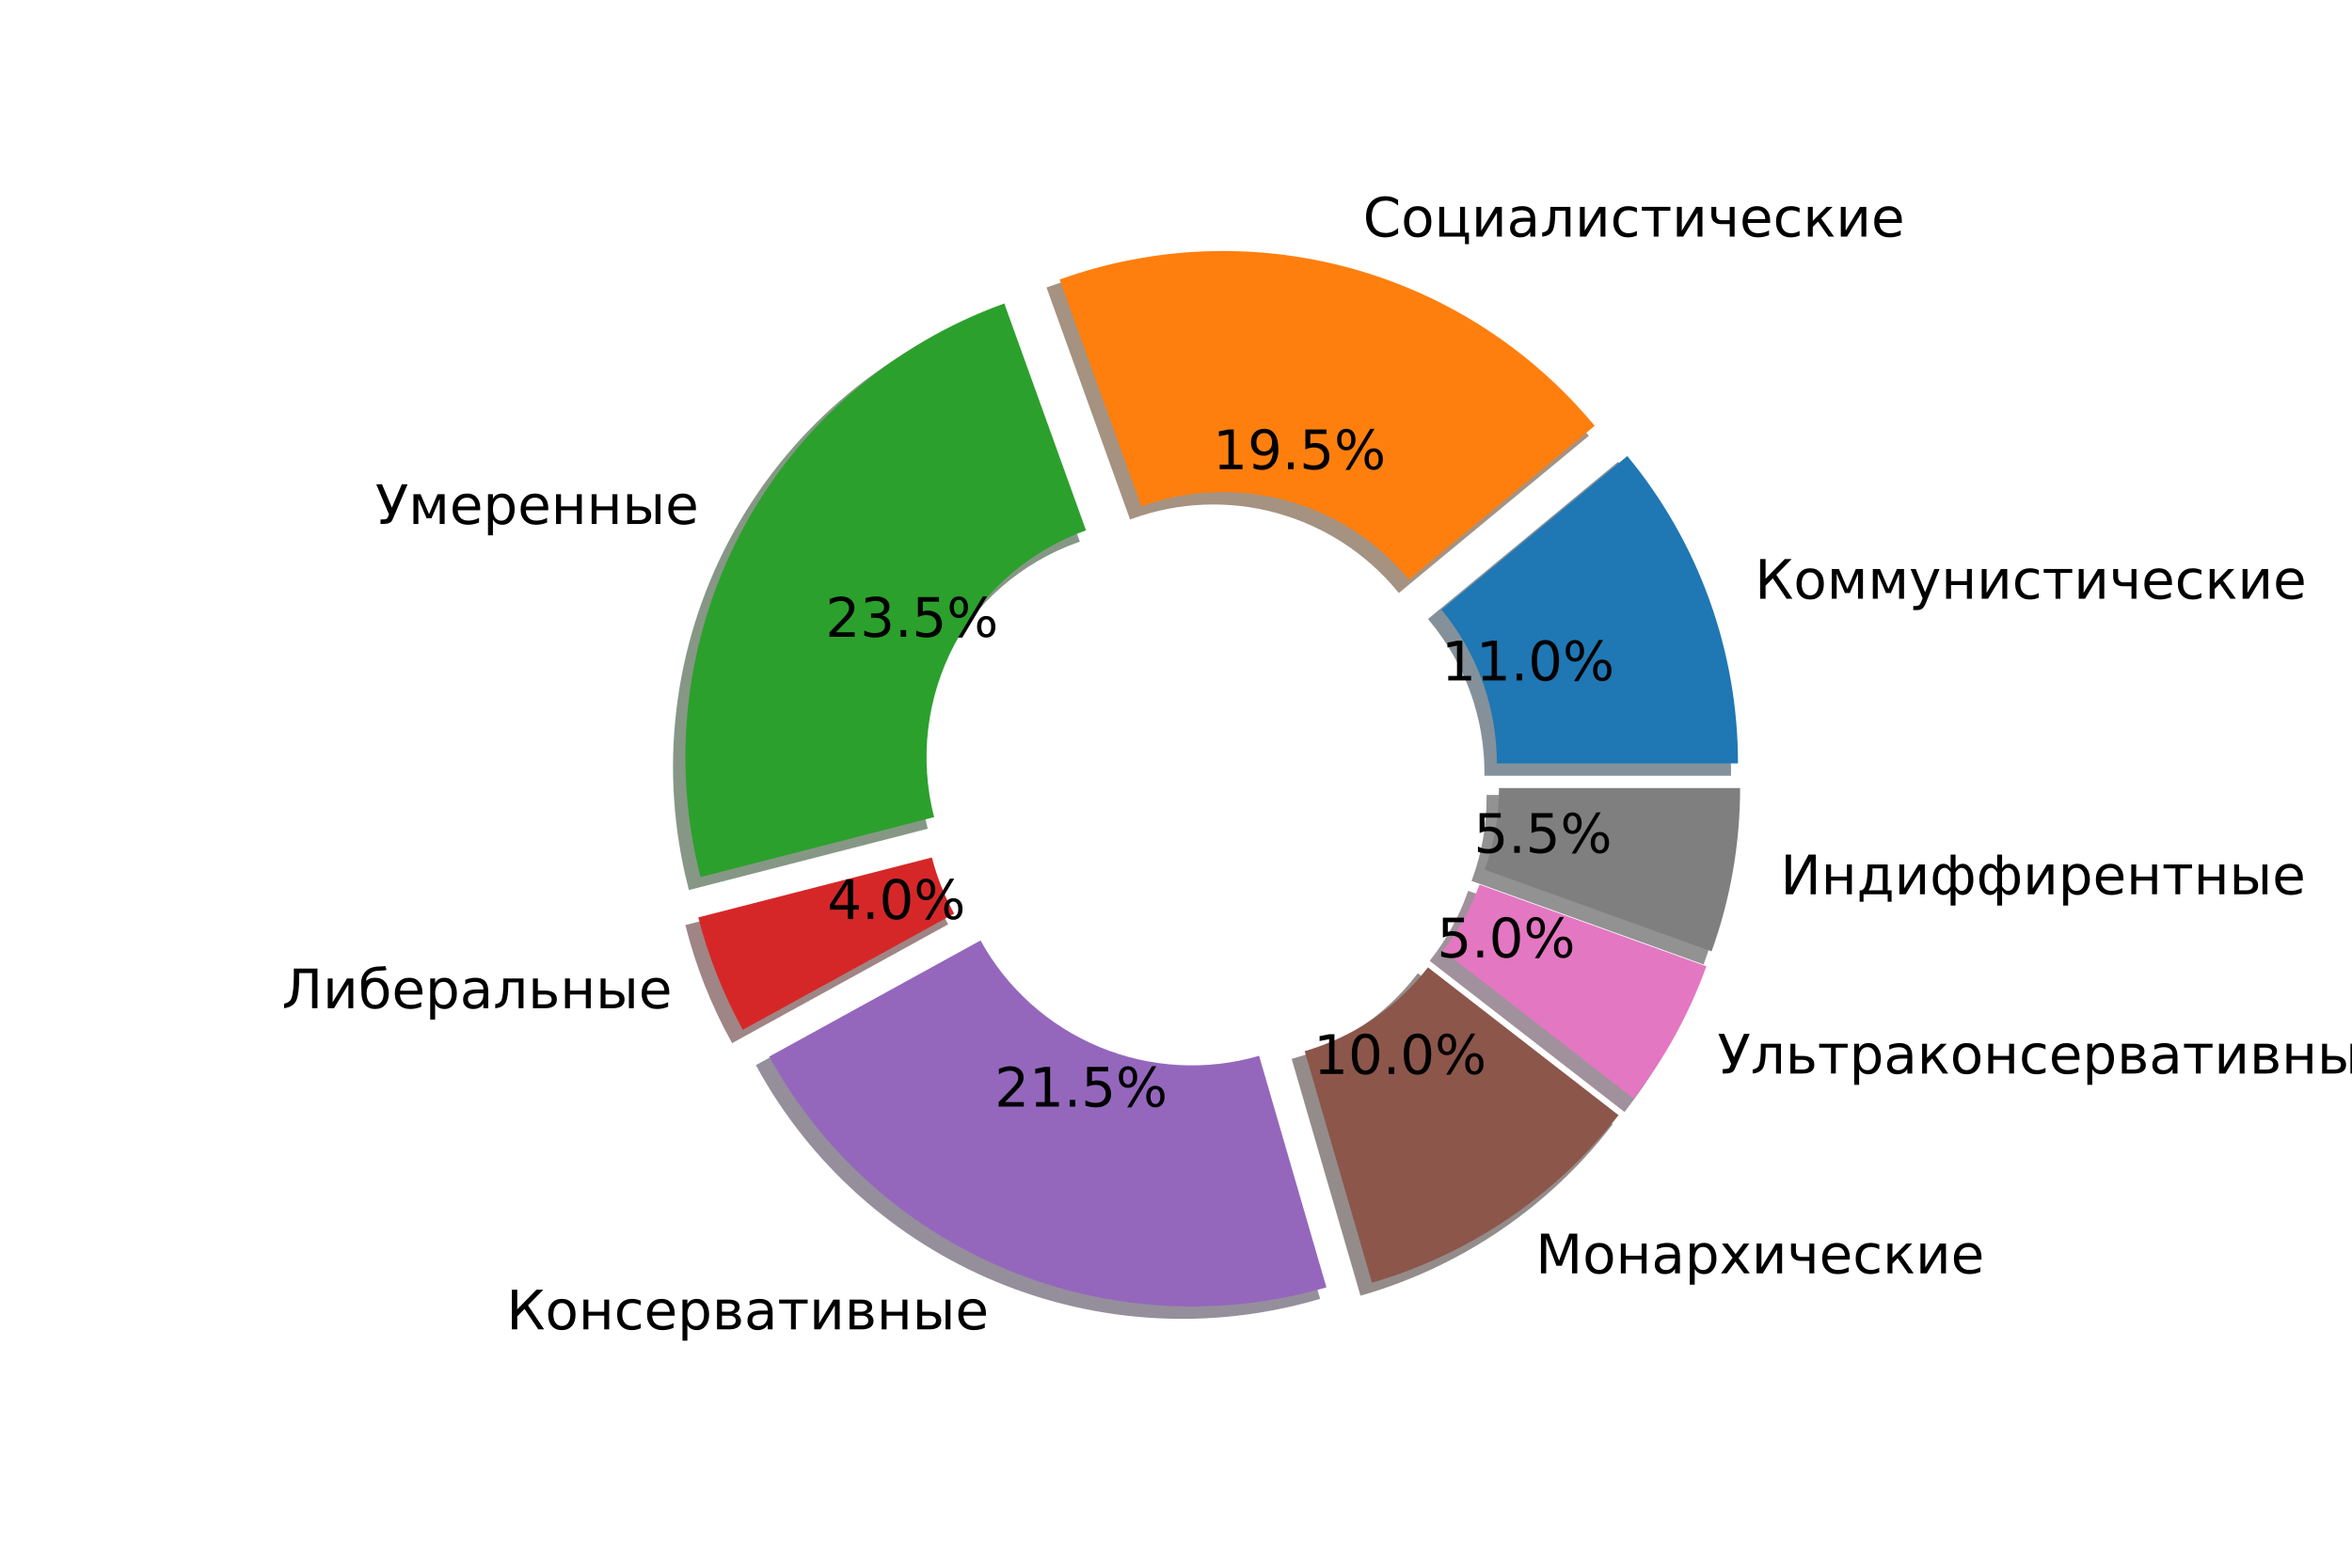
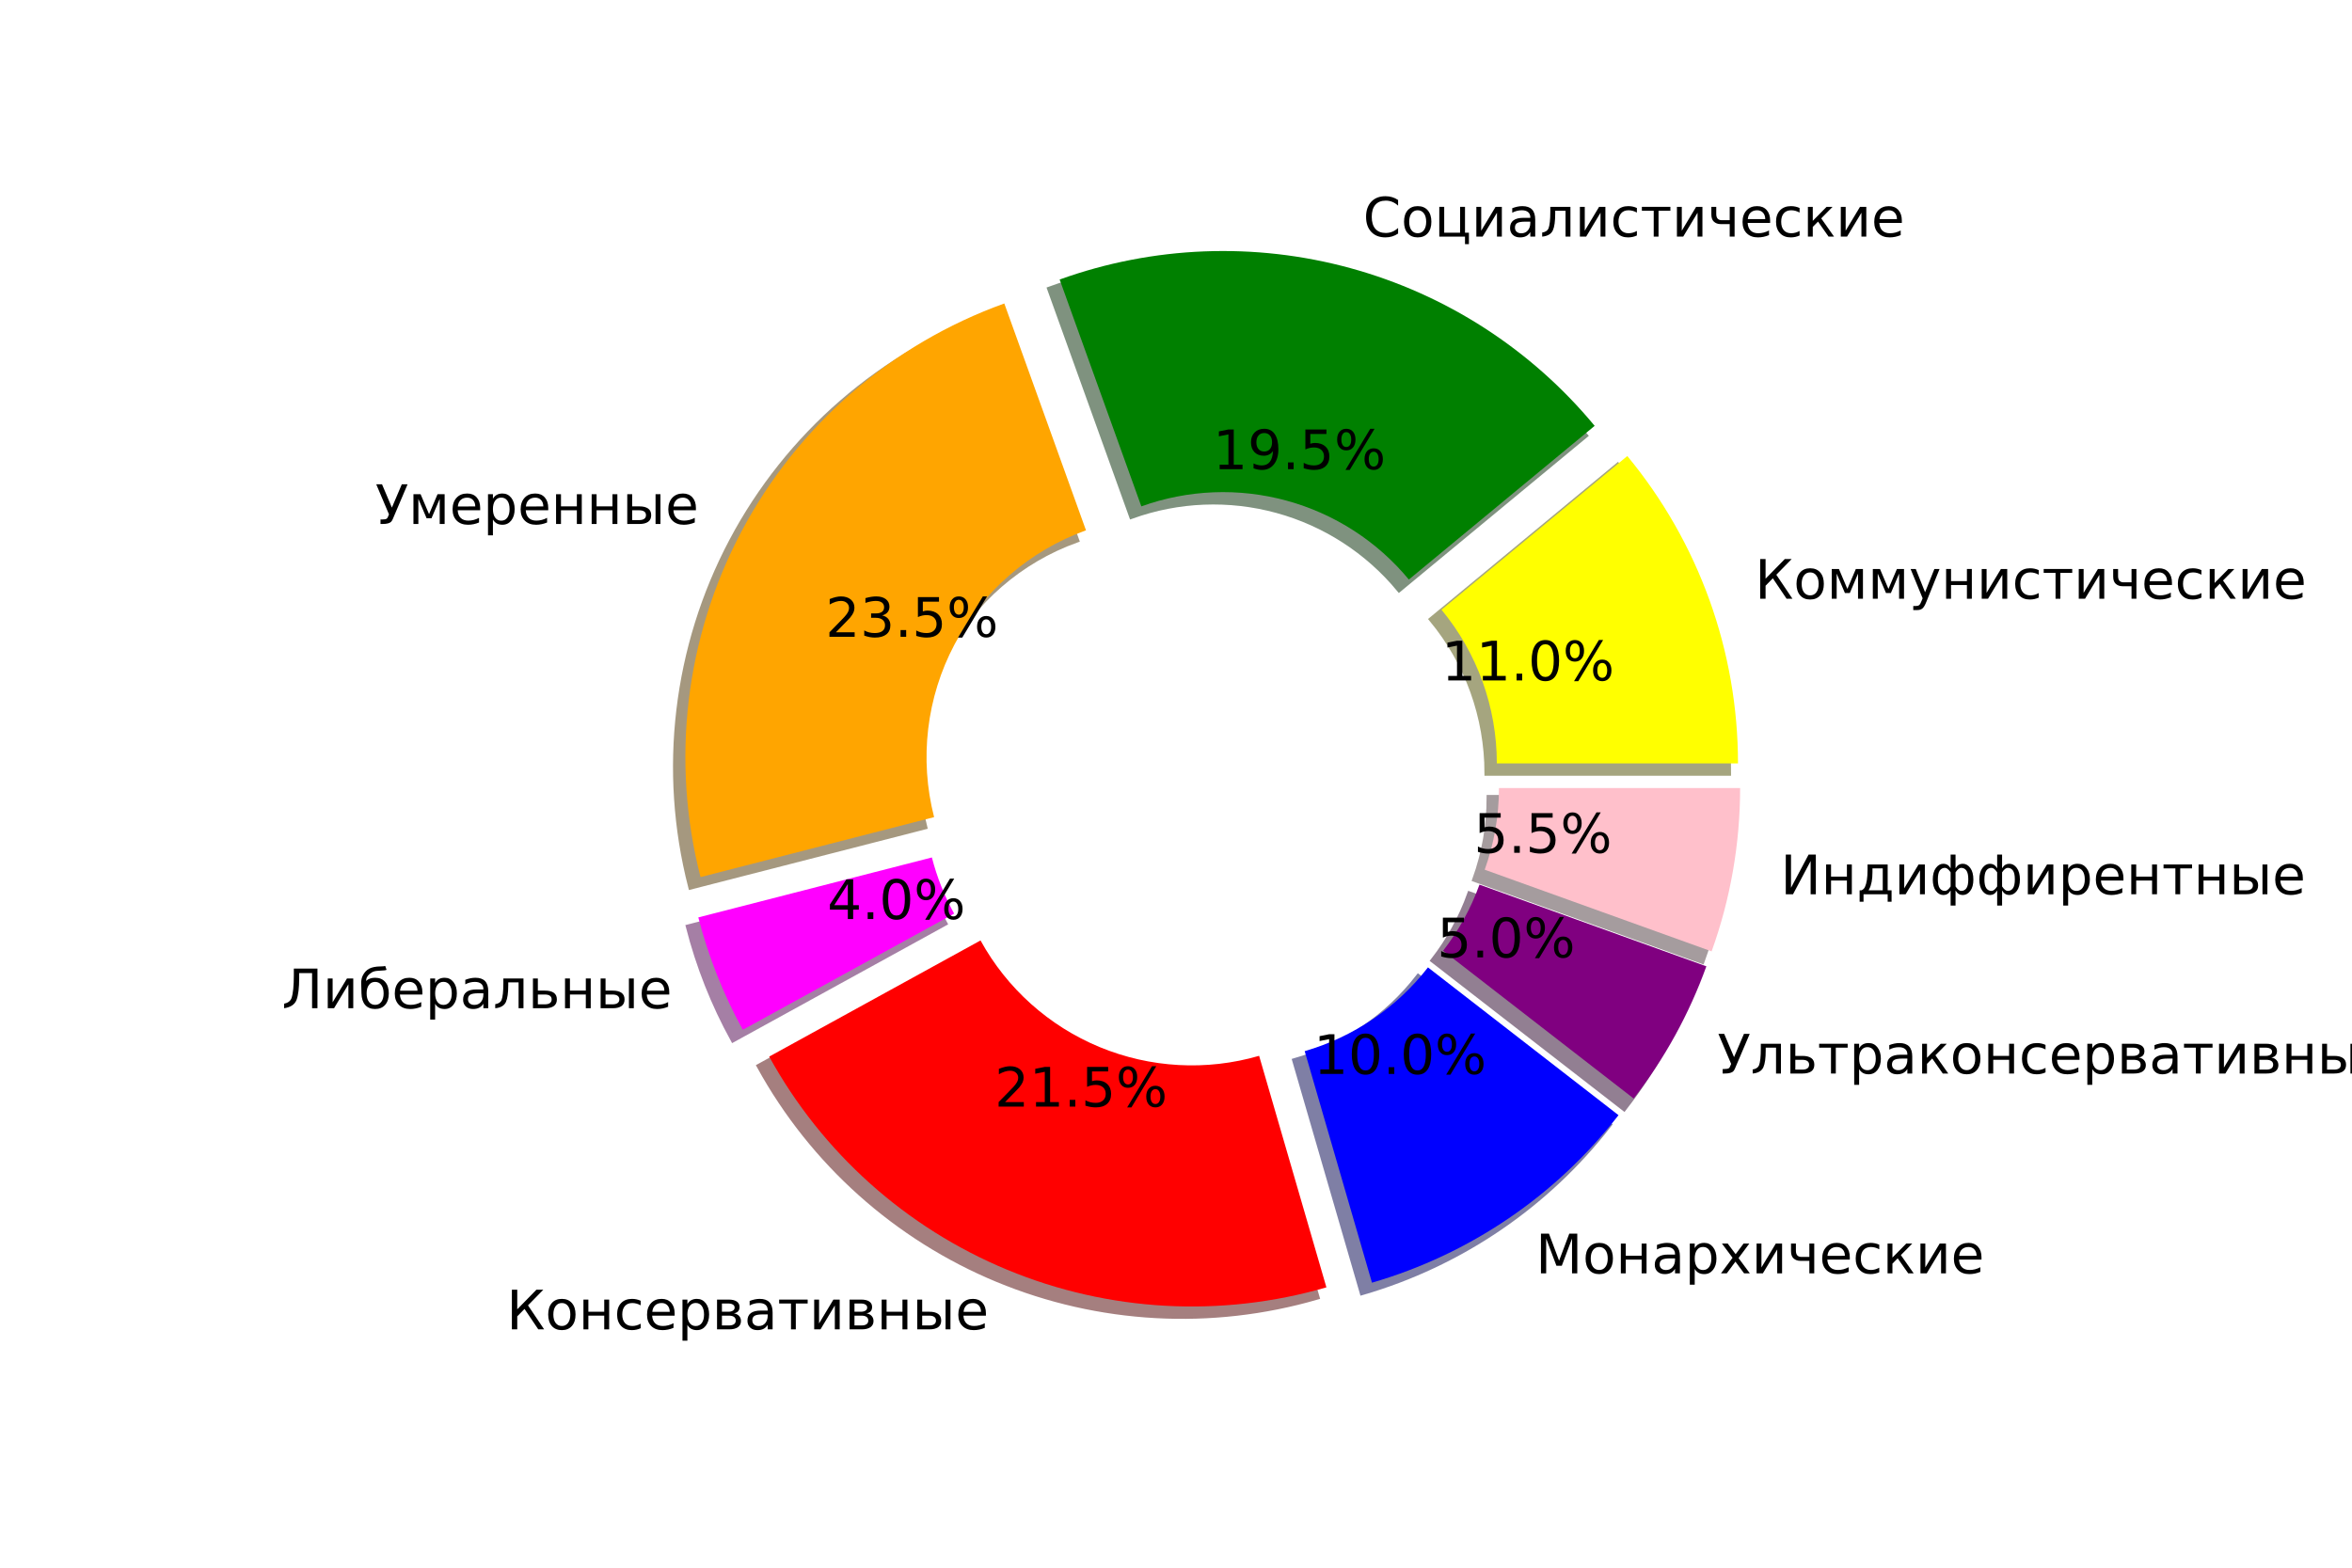
<svg xmlns="http://www.w3.org/2000/svg" xmlns:xlink="http://www.w3.org/1999/xlink" height="288pt" version="1.1" viewBox="0 0 432 288" width="432pt">
  <defs>
    <style type="text/css">*{stroke-linecap:butt;stroke-linejoin:round;}</style>
  </defs>
  <g id="figure_1">
    <g id="patch_1">
      <path d="M 0 288  L 432 288  L 432 0  L 0 0  z " style="fill:none;" />
    </g>
    <g id="axes_1">
      <g id="patch_2">
-         <path d="M 317.451 142.017  C 317.451 131.787 315.679 121.634 312.214 112.009  C 308.748 102.384 303.642 93.432 297.121 85.549  L 262.993 113.783  C 266.253 117.724 268.806 122.2 270.539 127.013  C 272.271 131.825 273.157 136.902 273.157 142.017  L 317.451 142.017  z " style="fill:#092436;opacity:0.5;stroke:#092436;stroke-linejoin:miter;" />
+         <path d="M 317.451 142.017  C 317.451 131.787 315.679 121.634 312.214 112.009  C 308.748 102.384 303.642 93.432 297.121 85.549  L 262.993 113.783  C 266.253 117.724 268.806 122.2 270.539 127.013  C 272.271 131.825 273.157 136.902 273.157 142.017  L 317.451 142.017  z " style="fill:#4c4c00;opacity:0.5;stroke:#4c4c00;stroke-linejoin:miter;" />
      </g>
      <g id="patch_3">
-         <path d="M 291.124 80.005  C 279.504 65.959 263.826 55.836 246.242 51.026  C 228.658 46.215 210.011 46.948 192.859 53.123  L 207.863 94.798  C 216.439 91.71 225.762 91.344 234.554 93.749  C 243.346 96.155 251.185 101.216 256.995 108.239  L 291.124 80.005  z " style="fill:#4c2604;opacity:0.5;stroke:#4c2604;stroke-linejoin:miter;" />
+         <path d="M 291.124 80.005  C 279.504 65.959 263.826 55.836 246.242 51.026  C 228.658 46.215 210.011 46.948 192.859 53.123  L 207.863 94.798  C 216.439 91.71 225.762 91.344 234.554 93.749  C 243.346 96.155 251.185 101.216 256.995 108.239  L 291.124 80.005  z " style="fill:#002600;opacity:0.5;stroke:#002600;stroke-linejoin:miter;" />
      </g>
      <g id="patch_4">
-         <path d="M 182.692 57.523  C 161.951 64.99 144.725 79.937 134.41 99.42  C 124.095 118.902 121.414 141.551 126.896 162.903  L 169.798 151.888  C 167.057 141.211 168.397 129.887 173.555 120.146  C 178.713 110.405 187.325 102.931 197.696 99.197  L 182.692 57.523  z " style="fill:#0d300d;opacity:0.5;stroke:#0d300d;stroke-linejoin:miter;" />
+         <path d="M 182.692 57.523  C 161.951 64.99 144.725 79.937 134.41 99.42  C 124.095 118.902 121.414 141.551 126.896 162.903  L 169.798 151.888  C 167.057 141.211 168.397 129.887 173.555 120.146  C 178.713 110.405 187.325 102.931 197.696 99.197  L 182.692 57.523  z " style="fill:#4c3200;opacity:0.5;stroke:#4c3200;stroke-linejoin:miter;" />
      </g>
      <g id="patch_5">
-         <path d="M 126.489 170.309  C 127.412 173.905 128.56 177.438 129.926 180.89  C 131.293 184.341 132.875 187.703 134.663 190.956  L 173.478 169.617  C 172.584 167.991 171.793 166.31 171.109 164.584  C 170.426 162.858 169.852 161.092 169.391 159.294  L 126.489 170.309  z " style="fill:#400c0c;opacity:0.5;stroke:#400c0c;stroke-linejoin:miter;" />
+         <path d="M 126.489 170.309  C 127.412 173.905 128.56 177.438 129.926 180.89  C 131.293 184.341 132.875 187.703 134.663 190.956  L 173.478 169.617  C 172.584 167.991 171.793 166.31 171.109 164.584  C 170.426 162.858 169.852 161.092 169.391 159.294  L 126.489 170.309  z " style="fill:#4c004c;opacity:0.5;stroke:#4c004c;stroke-linejoin:miter;" />
      </g>
      <g id="patch_6">
-         <path d="M 139.51 195.879  C 149.209 213.521 164.638 227.341 183.238 235.045  C 201.838 242.75 222.521 243.888 241.854 238.271  L 229.496 195.737  C 219.83 198.545 209.489 197.976 200.189 194.124  C 190.888 190.271 183.174 183.362 178.324 174.54  L 139.51 195.879  z " style="fill:#2c1f39;opacity:0.5;stroke:#2c1f39;stroke-linejoin:miter;" />
+         <path d="M 139.51 195.879  C 149.209 213.521 164.638 227.341 183.238 235.045  C 201.838 242.75 222.521 243.888 241.854 238.271  L 229.496 195.737  C 219.83 198.545 209.489 197.976 200.189 194.124  C 190.888 190.271 183.174 183.362 178.324 174.54  L 139.51 195.879  z " style="fill:#4c0000;opacity:0.5;stroke:#4c0000;stroke-linejoin:miter;" />
      </g>
      <g id="patch_7">
-         <path d="M 250.223 237.414  C 259.15 234.82 267.613 230.838 275.301 225.613  C 282.99 220.388 289.808 213.985 295.506 206.64  L 260.507 179.492  C 257.658 183.165 254.249 186.366 250.405 188.979  C 246.561 191.591 242.329 193.582 237.866 194.879  L 250.223 237.414  z " style="fill:#2a1a16;opacity:0.5;stroke:#2a1a16;stroke-linejoin:miter;" />
+         <path d="M 250.223 237.414  C 259.15 234.82 267.613 230.838 275.301 225.613  C 282.99 220.388 289.808 213.985 295.506 206.64  L 260.507 179.492  C 257.658 183.165 254.249 186.366 250.405 188.979  C 246.561 191.591 242.329 193.582 237.866 194.879  L 250.223 237.414  z " style="fill:#00004c;opacity:0.5;stroke:#00004c;stroke-linejoin:miter;" />
      </g>
      <g id="patch_8">
-         <path d="M 298.289 203.581  C 301.134 199.914 303.685 196.029 305.921 191.962  C 308.157 187.896 310.07 183.659 311.642 179.293  L 269.967 164.289  C 269.181 166.472 268.224 168.59 267.107 170.624  C 265.989 172.657 264.713 174.6 263.291 176.433  L 298.289 203.581  z " style="fill:#44243a;opacity:0.5;stroke:#44243a;stroke-linejoin:miter;" />
+         <path d="M 298.289 203.581  C 301.134 199.914 303.685 196.029 305.921 191.962  C 308.157 187.896 310.07 183.659 311.642 179.293  L 269.967 164.289  C 269.181 166.472 268.224 168.59 267.107 170.624  C 265.989 172.657 264.713 174.6 263.291 176.433  L 298.289 203.581  z " style="fill:#260026;opacity:0.5;stroke:#260026;stroke-linejoin:miter;" />
      </g>
      <g id="patch_9">
-         <path d="M 312.605 176.548  C 314.335 171.745 315.646 166.801 316.523 161.771  C 317.401 156.742 317.843 151.646 317.843 146.541  L 273.549 146.541  C 273.549 149.093 273.328 151.641 272.89 154.156  C 272.451 156.671 271.795 159.143 270.931 161.544  L 312.605 176.548  z " style="fill:#262626;opacity:0.5;stroke:#262626;stroke-linejoin:miter;" />
+         <path d="M 312.605 176.548  C 314.335 171.745 315.646 166.801 316.523 161.771  C 317.401 156.742 317.843 151.646 317.843 146.541  L 273.549 146.541  C 273.549 149.093 273.328 151.641 272.89 154.156  C 272.451 156.671 271.795 159.143 270.931 161.544  L 312.605 176.548  z " style="fill:#4c3a3d;opacity:0.5;stroke:#4c3a3d;stroke-linejoin:miter;" />
      </g>
      <g id="patch_10">
-         <path d="M 319.223 140.245  C 319.223 130.015 317.451 119.862 313.985 110.237  C 310.52 100.612 305.414 91.66 298.893 83.778  L 264.764 112.011  C 268.025 115.952 270.578 120.429 272.311 125.241  C 274.043 130.054 274.929 135.13 274.929 140.245  L 319.223 140.245  z " style="fill:#1f77b4;" />
+         <path d="M 319.223 140.245  C 319.223 130.015 317.451 119.862 313.985 110.237  C 310.52 100.612 305.414 91.66 298.893 83.778  L 264.764 112.011  C 268.025 115.952 270.578 120.429 272.311 125.241  C 274.043 130.054 274.929 135.13 274.929 140.245  L 319.223 140.245  z " style="fill:#ffff00;" />
      </g>
      <g id="patch_11">
-         <path d="M 292.896 78.234  C 281.275 64.187 265.598 54.064 248.014 49.254  C 230.43 44.444 211.783 45.176 194.631 51.351  L 209.634 93.026  C 218.211 89.939 227.534 89.572 236.326 91.978  C 245.118 94.383 252.957 99.444 258.767 106.467  L 292.896 78.234  z " style="fill:#ff7f0e;" />
+         <path d="M 292.896 78.234  C 281.275 64.187 265.598 54.064 248.014 49.254  C 230.43 44.444 211.783 45.176 194.631 51.351  L 209.634 93.026  C 218.211 89.939 227.534 89.572 236.326 91.978  C 245.118 94.383 252.957 99.444 258.767 106.467  L 292.896 78.234  z " style="fill:#008000;" />
      </g>
      <g id="patch_12">
-         <path d="M 184.464 55.751  C 163.722 63.218 146.497 78.166 136.182 97.648  C 125.866 117.131 123.186 139.779 128.668 161.131  L 171.57 150.116  C 168.829 139.44 170.169 128.116 175.327 118.374  C 180.484 108.633 189.097 101.159 199.468 97.426  L 184.464 55.751  z " style="fill:#2ca02c;" />
+         <path d="M 184.464 55.751  C 163.722 63.218 146.497 78.166 136.182 97.648  C 125.866 117.131 123.186 139.779 128.668 161.131  L 171.57 150.116  C 168.829 139.44 170.169 128.116 175.327 118.374  C 180.484 108.633 189.097 101.159 199.468 97.426  L 184.464 55.751  z " style="fill:#ffa500;" />
      </g>
      <g id="patch_13">
-         <path d="M 128.26 168.538  C 129.184 172.133 130.332 175.667 131.698 179.118  C 133.065 182.569 134.647 185.931 136.435 189.184  L 175.25 167.845  C 174.355 166.219 173.564 164.538 172.881 162.812  C 172.198 161.087 171.624 159.32 171.162 157.522  L 128.26 168.538  z " style="fill:#d62728;" />
+         <path d="M 128.26 168.538  C 129.184 172.133 130.332 175.667 131.698 179.118  C 133.065 182.569 134.647 185.931 136.435 189.184  L 175.25 167.845  C 174.355 166.219 173.564 164.538 172.881 162.812  C 172.198 161.087 171.624 159.32 171.162 157.522  L 128.26 168.538  z " style="fill:#ff00ff;" />
      </g>
      <g id="patch_14">
-         <path d="M 141.281 194.107  C 150.98 211.75 166.41 225.569 185.01 233.274  C 203.61 240.978 224.292 242.116 243.626 236.5  L 231.268 193.965  C 221.601 196.773 211.26 196.204 201.96 192.352  C 192.66 188.5 184.946 181.59 180.096 172.769  L 141.281 194.107  z " style="fill:#9467bd;" />
+         <path d="M 141.281 194.107  C 150.98 211.75 166.41 225.569 185.01 233.274  C 203.61 240.978 224.292 242.116 243.626 236.5  L 231.268 193.965  C 221.601 196.773 211.26 196.204 201.96 192.352  C 192.66 188.5 184.946 181.59 180.096 172.769  L 141.281 194.107  z " style="fill:#ff0000;" />
      </g>
      <g id="patch_15">
-         <path d="M 251.995 235.642  C 260.922 233.049 269.385 229.066 277.073 223.841  C 284.762 218.616 291.58 212.213 297.277 204.868  L 262.279 177.72  C 259.43 181.393 256.021 184.594 252.177 187.207  C 248.332 189.819 244.101 191.811 239.638 193.107  L 251.995 235.642  z " style="fill:#8c564b;" />
+         <path d="M 251.995 235.642  C 260.922 233.049 269.385 229.066 277.073 223.841  C 284.762 218.616 291.58 212.213 297.277 204.868  L 262.279 177.72  C 259.43 181.393 256.021 184.594 252.177 187.207  C 248.332 189.819 244.101 191.811 239.638 193.107  L 251.995 235.642  z " style="fill:#0000ff;" />
      </g>
      <g id="patch_16">
-         <path d="M 300.061 201.809  C 302.905 198.142 305.457 194.257 307.693 190.191  C 309.929 186.124 311.841 181.888 313.413 177.521  L 271.738 162.517  C 270.952 164.701 269.996 166.819 268.878 168.852  C 267.76 170.885 266.484 172.828 265.062 174.661  L 300.061 201.809  z " style="fill:#e377c2;" />
+         <path d="M 300.061 201.809  C 302.905 198.142 305.457 194.257 307.693 190.191  C 309.929 186.124 311.841 181.888 313.413 177.521  L 271.738 162.517  C 270.952 164.701 269.996 166.819 268.878 168.852  C 267.76 170.885 266.484 172.828 265.062 174.661  L 300.061 201.809  z " style="fill:#800080;" />
      </g>
      <g id="patch_17">
-         <path d="M 314.377 174.777  C 316.107 169.973 317.417 165.029 318.295 160  C 319.173 154.97 319.614 149.874 319.614 144.769  L 275.321 144.769  C 275.321 147.322 275.1 149.87 274.661 152.384  C 274.222 154.899 273.567 157.371 272.702 159.773  L 314.377 174.777  z " style="fill:#7f7f7f;" />
+         <path d="M 314.377 174.777  C 316.107 169.973 317.417 165.029 318.295 160  C 319.173 154.97 319.614 149.874 319.614 144.769  L 275.321 144.769  C 275.321 147.322 275.1 149.87 274.661 152.384  C 274.222 154.899 273.567 157.371 272.702 159.773  L 314.377 174.777  z " style="fill:#ffc0cb;" />
      </g>
      <g id="matplotlib.axis_1" />
      <g id="matplotlib.axis_2" />
      <g id="text_1">
        <g transform="translate(322.3203 109.9959)scale(0.1 -0.1)">
          <defs>
            <path d="M 9.812 72.906  L 19.672 72.906  L 19.672 36.859  L 54.938 72.906  L 67.578 72.906  L 39.406 44.094  L 69.047 0  L 58.297 0  L 33.016 37.547  L 19.672 23.922  L 19.672 0  L 9.812 0  z " id="DejaVuSans-1050" />
            <path d="M 30.609 48.391  Q 23.391 48.391 19.188 42.75  Q 14.984 37.109 14.984 27.297  Q 14.984 17.484 19.156 11.844  Q 23.344 6.203 30.609 6.203  Q 37.797 6.203 41.984 11.859  Q 46.188 17.531 46.188 27.297  Q 46.188 37.016 41.984 42.703  Q 37.797 48.391 30.609 48.391  z M 30.609 56  Q 42.328 56 49.016 48.375  Q 55.719 40.766 55.719 27.297  Q 55.719 13.875 49.016 6.219  Q 42.328 -1.422 30.609 -1.422  Q 18.844 -1.422 12.172 6.219  Q 5.516 13.875 5.516 27.297  Q 5.516 40.766 12.172 48.375  Q 18.844 56 30.609 56  z " id="DejaVuSans-1086" />
            <path d="M 9.078 54.688  L 22.219 54.688  L 37.75 18.062  L 53.328 54.688  L 66.359 54.688  L 66.359 0  L 57.328 0  L 57.328 46.094  L 42.234 10.5  L 33.25 10.5  L 18.109 46.094  L 18.109 0  L 9.078 0  z " id="DejaVuSans-1084" />
            <path d="M 32.172 -5.078  Q 28.375 -14.844 24.75 -17.812  Q 21.141 -20.797 15.094 -20.797  L 7.906 -20.797  L 7.906 -13.281  L 13.188 -13.281  Q 16.891 -13.281 18.938 -11.516  Q 21 -9.766 23.484 -3.219  L 25.094 0.875  L 2.984 54.688  L 12.5 54.688  L 29.594 11.922  L 46.688 54.688  L 56.203 54.688  z " id="DejaVuSans-1091" />
            <path d="M 9.078 54.688  L 18.109 54.688  L 18.109 32.375  L 47.266 32.375  L 47.266 54.688  L 56.297 54.688  L 56.297 0  L 47.266 0  L 47.266 25.203  L 18.109 25.203  L 18.109 0  L 9.078 0  z " id="DejaVuSans-1085" />
            <path d="M 55.906 54.688  L 55.906 0  L 46.969 0  L 46.969 43.891  L 20.609 0  L 9.078 0  L 9.078 54.688  L 18.016 54.688  L 18.016 10.891  L 44.344 54.688  z " id="DejaVuSans-1080" />
            <path d="M 48.781 52.594  L 48.781 44.188  Q 44.969 46.297 41.141 47.344  Q 37.312 48.391 33.406 48.391  Q 24.656 48.391 19.812 42.844  Q 14.984 37.312 14.984 27.297  Q 14.984 17.281 19.812 11.734  Q 24.656 6.203 33.406 6.203  Q 37.312 6.203 41.141 7.25  Q 44.969 8.297 48.781 10.406  L 48.781 2.094  Q 45.016 0.344 40.984 -0.531  Q 36.969 -1.422 32.422 -1.422  Q 20.062 -1.422 12.781 6.344  Q 5.516 14.109 5.516 27.297  Q 5.516 40.672 12.859 48.328  Q 20.219 56 33.016 56  Q 37.156 56 41.109 55.141  Q 45.062 54.297 48.781 52.594  z " id="DejaVuSans-1089" />
            <path d="M 2.938 54.688  L 55.328 54.688  L 55.328 47.516  L 33.547 47.516  L 33.547 0  L 24.703 0  L 24.703 47.516  L 2.938 47.516  z " id="DejaVuSans-1090" />
            <path d="M 41.016 0  L 41.016 23  L 24.266 23  Q 16.797 23 11.812 27.641  Q 7.328 31.844 7.328 40.828  L 7.328 54.688  L 16.312 54.688  L 16.312 41.656  Q 16.312 35.938 18.844 33.062  Q 21.438 30.172 26.516 30.172  L 41.016 30.172  L 41.016 54.688  L 50 54.688  L 50 0  z " id="DejaVuSans-1095" />
            <path d="M 56.203 29.594  L 56.203 25.203  L 14.891 25.203  Q 15.484 15.922 20.484 11.062  Q 25.484 6.203 34.422 6.203  Q 39.594 6.203 44.453 7.469  Q 49.312 8.734 54.109 11.281  L 54.109 2.781  Q 49.266 0.734 44.188 -0.344  Q 39.109 -1.422 33.891 -1.422  Q 20.797 -1.422 13.156 6.188  Q 5.516 13.812 5.516 26.812  Q 5.516 40.234 12.766 48.109  Q 20.016 56 32.328 56  Q 43.359 56 49.781 48.891  Q 56.203 41.797 56.203 29.594  z M 47.219 32.234  Q 47.125 39.594 43.094 43.984  Q 39.062 48.391 32.422 48.391  Q 24.906 48.391 20.391 44.141  Q 15.875 39.891 15.188 32.172  z " id="DejaVuSans-1077" />
            <path d="M 9.078 54.688  L 18.016 54.688  L 18.016 29  L 43.359 54.688  L 54.391 54.688  L 33.5 33.547  L 57.078 0  L 47.016 0  L 27.641 27.594  L 18.016 17.828  L 18.016 0  L 9.078 0  z " id="DejaVuSans-1082" />
          </defs>
          <use xlink:href="#DejaVuSans-1050" />
          <use x="70.996" xlink:href="#DejaVuSans-1086" />
          <use x="132.178" xlink:href="#DejaVuSans-1084" />
          <use x="207.617" xlink:href="#DejaVuSans-1084" />
          <use x="283.057" xlink:href="#DejaVuSans-1091" />
          <use x="342.236" xlink:href="#DejaVuSans-1085" />
          <use x="407.617" xlink:href="#DejaVuSans-1080" />
          <use x="472.607" xlink:href="#DejaVuSans-1089" />
          <use x="527.588" xlink:href="#DejaVuSans-1090" />
          <use x="585.84" xlink:href="#DejaVuSans-1080" />
          <use x="650.83" xlink:href="#DejaVuSans-1095" />
          <use x="709.912" xlink:href="#DejaVuSans-1077" />
          <use x="771.436" xlink:href="#DejaVuSans-1089" />
          <use x="826.416" xlink:href="#DejaVuSans-1082" />
          <use x="886.816" xlink:href="#DejaVuSans-1080" />
          <use x="951.807" xlink:href="#DejaVuSans-1077" />
        </g>
      </g>
      <g id="text_2">
        <g transform="translate(264.7619 124.9998)scale(0.1 -0.1)">
          <defs>
            <path d="M 12.406 8.297  L 28.516 8.297  L 28.516 63.922  L 10.984 60.406  L 10.984 69.391  L 28.422 72.906  L 38.281 72.906  L 38.281 8.297  L 54.391 8.297  L 54.391 0  L 12.406 0  z " id="DejaVuSans-49" />
            <path d="M 10.688 12.406  L 21 12.406  L 21 0  L 10.688 0  z " id="DejaVuSans-46" />
            <path d="M 31.781 66.406  Q 24.172 66.406 20.328 58.906  Q 16.5 51.422 16.5 36.375  Q 16.5 21.391 20.328 13.891  Q 24.172 6.391 31.781 6.391  Q 39.453 6.391 43.281 13.891  Q 47.125 21.391 47.125 36.375  Q 47.125 51.422 43.281 58.906  Q 39.453 66.406 31.781 66.406  z M 31.781 74.219  Q 44.047 74.219 50.516 64.516  Q 56.984 54.828 56.984 36.375  Q 56.984 17.969 50.516 8.266  Q 44.047 -1.422 31.781 -1.422  Q 19.531 -1.422 13.062 8.266  Q 6.594 17.969 6.594 36.375  Q 6.594 54.828 13.062 64.516  Q 19.531 74.219 31.781 74.219  z " id="DejaVuSans-48" />
            <path d="M 72.703 32.078  Q 68.453 32.078 66.031 28.469  Q 63.625 24.859 63.625 18.406  Q 63.625 12.062 66.031 8.422  Q 68.453 4.781 72.703 4.781  Q 76.859 4.781 79.266 8.422  Q 81.688 12.062 81.688 18.406  Q 81.688 24.812 79.266 28.438  Q 76.859 32.078 72.703 32.078  z M 72.703 38.281  Q 80.422 38.281 84.953 32.906  Q 89.5 27.547 89.5 18.406  Q 89.5 9.281 84.938 3.922  Q 80.375 -1.422 72.703 -1.422  Q 64.891 -1.422 60.344 3.922  Q 55.812 9.281 55.812 18.406  Q 55.812 27.594 60.375 32.938  Q 64.938 38.281 72.703 38.281  z M 22.312 68.016  Q 18.109 68.016 15.688 64.375  Q 13.281 60.75 13.281 54.391  Q 13.281 47.953 15.672 44.328  Q 18.062 40.719 22.312 40.719  Q 26.562 40.719 28.969 44.328  Q 31.391 47.953 31.391 54.391  Q 31.391 60.688 28.953 64.344  Q 26.516 68.016 22.312 68.016  z M 66.406 74.219  L 74.219 74.219  L 28.609 -1.422  L 20.797 -1.422  z M 22.312 74.219  Q 30.031 74.219 34.609 68.875  Q 39.203 63.531 39.203 54.391  Q 39.203 45.172 34.641 39.844  Q 30.078 34.516 22.312 34.516  Q 14.547 34.516 10.031 39.859  Q 5.516 45.219 5.516 54.391  Q 5.516 63.484 10.047 68.844  Q 14.594 74.219 22.312 74.219  z " id="DejaVuSans-37" />
          </defs>
          <use xlink:href="#DejaVuSans-49" />
          <use x="63.623" xlink:href="#DejaVuSans-49" />
          <use x="127.246" xlink:href="#DejaVuSans-46" />
          <use x="159.033" xlink:href="#DejaVuSans-48" />
          <use x="222.656" xlink:href="#DejaVuSans-37" />
        </g>
      </g>
      <g id="text_3">
        <g transform="translate(250.3515 43.4687)scale(0.1 -0.1)">
          <defs>
            <path d="M 64.406 67.281  L 64.406 56.891  Q 59.422 61.531 53.781 63.812  Q 48.141 66.109 41.797 66.109  Q 29.297 66.109 22.656 58.469  Q 16.016 50.828 16.016 36.375  Q 16.016 21.969 22.656 14.328  Q 29.297 6.688 41.797 6.688  Q 48.141 6.688 53.781 8.984  Q 59.422 11.281 64.406 15.922  L 64.406 5.609  Q 59.234 2.094 53.438 0.328  Q 47.656 -1.422 41.219 -1.422  Q 24.656 -1.422 15.125 8.703  Q 5.609 18.844 5.609 36.375  Q 5.609 53.953 15.125 64.078  Q 24.656 74.219 41.219 74.219  Q 47.75 74.219 53.531 72.484  Q 59.328 70.75 64.406 67.281  z " id="DejaVuSans-1057" />
            <path d="M 56.297 0  L 9.078 0  L 9.078 54.688  L 18.109 54.688  L 18.109 7.172  L 47.266 7.172  L 47.266 54.688  L 56.297 54.688  L 56.297 7.172  L 63.484 7.172  L 63.484 -13.812  L 56.297 -13.812  z " id="DejaVuSans-1094" />
            <path d="M 34.281 27.484  Q 23.391 27.484 19.188 25  Q 14.984 22.516 14.984 16.5  Q 14.984 11.719 18.141 8.906  Q 21.297 6.109 26.703 6.109  Q 34.188 6.109 38.703 11.406  Q 43.219 16.703 43.219 25.484  L 43.219 27.484  z M 52.203 31.203  L 52.203 0  L 43.219 0  L 43.219 8.297  Q 40.141 3.328 35.547 0.953  Q 30.953 -1.422 24.312 -1.422  Q 15.922 -1.422 10.953 3.297  Q 6 8.016 6 15.922  Q 6 25.141 12.172 29.828  Q 18.359 34.516 30.609 34.516  L 43.219 34.516  L 43.219 35.406  Q 43.219 41.609 39.141 45  Q 35.062 48.391 27.688 48.391  Q 23 48.391 18.547 47.266  Q 14.109 46.141 10.016 43.891  L 10.016 52.203  Q 14.938 54.109 19.578 55.047  Q 24.219 56 28.609 56  Q 40.484 56 46.344 49.844  Q 52.203 43.703 52.203 31.203  z " id="DejaVuSans-1072" />
            <path d="M 3.719 0  L 3.719 7.469  Q 12.594 8.844 15.328 14.984  Q 18.656 23.641 18.656 45.75  L 18.656 54.688  L 55.609 54.688  L 55.609 0  L 46.625 0  L 46.625 47.516  L 27.641 47.516  L 27.641 42.094  Q 27.641 21 23.344 11.531  Q 18.75 1.422 3.719 0  z " id="DejaVuSans-1083" />
          </defs>
          <use xlink:href="#DejaVuSans-1057" />
          <use x="69.824" xlink:href="#DejaVuSans-1086" />
          <use x="131.006" xlink:href="#DejaVuSans-1094" />
          <use x="199.072" xlink:href="#DejaVuSans-1080" />
          <use x="264.062" xlink:href="#DejaVuSans-1072" />
          <use x="325.342" xlink:href="#DejaVuSans-1083" />
          <use x="389.258" xlink:href="#DejaVuSans-1080" />
          <use x="454.248" xlink:href="#DejaVuSans-1089" />
          <use x="509.229" xlink:href="#DejaVuSans-1090" />
          <use x="567.48" xlink:href="#DejaVuSans-1080" />
          <use x="632.471" xlink:href="#DejaVuSans-1095" />
          <use x="691.553" xlink:href="#DejaVuSans-1077" />
          <use x="753.076" xlink:href="#DejaVuSans-1089" />
          <use x="808.057" xlink:href="#DejaVuSans-1082" />
          <use x="868.457" xlink:href="#DejaVuSans-1080" />
          <use x="933.447" xlink:href="#DejaVuSans-1077" />
        </g>
      </g>
      <g id="text_4">
        <g transform="translate(222.7801 86.19224)scale(0.1 -0.1)">
          <defs>
            <path d="M 10.984 1.516  L 10.984 10.5  Q 14.703 8.734 18.5 7.812  Q 22.312 6.891 25.984 6.891  Q 35.75 6.891 40.891 13.453  Q 46.047 20.016 46.781 33.406  Q 43.953 29.203 39.594 26.953  Q 35.25 24.703 29.984 24.703  Q 19.047 24.703 12.672 31.312  Q 6.297 37.938 6.297 49.422  Q 6.297 60.641 12.938 67.422  Q 19.578 74.219 30.609 74.219  Q 43.266 74.219 49.922 64.516  Q 56.594 54.828 56.594 36.375  Q 56.594 19.141 48.406 8.859  Q 40.234 -1.422 26.422 -1.422  Q 22.703 -1.422 18.891 -0.688  Q 15.094 0.047 10.984 1.516  z M 30.609 32.422  Q 37.25 32.422 41.125 36.953  Q 45.016 41.5 45.016 49.422  Q 45.016 57.281 41.125 61.844  Q 37.25 66.406 30.609 66.406  Q 23.969 66.406 20.094 61.844  Q 16.219 57.281 16.219 49.422  Q 16.219 41.5 20.094 36.953  Q 23.969 32.422 30.609 32.422  z " id="DejaVuSans-57" />
            <path d="M 10.797 72.906  L 49.516 72.906  L 49.516 64.594  L 19.828 64.594  L 19.828 46.734  Q 21.969 47.469 24.109 47.828  Q 26.266 48.188 28.422 48.188  Q 40.625 48.188 47.75 41.5  Q 54.891 34.812 54.891 23.391  Q 54.891 11.625 47.562 5.094  Q 40.234 -1.422 26.906 -1.422  Q 22.312 -1.422 17.547 -0.641  Q 12.797 0.141 7.719 1.703  L 7.719 11.625  Q 12.109 9.234 16.797 8.062  Q 21.484 6.891 26.703 6.891  Q 35.156 6.891 40.078 11.328  Q 45.016 15.766 45.016 23.391  Q 45.016 31 40.078 35.438  Q 35.156 39.891 26.703 39.891  Q 22.75 39.891 18.812 39.016  Q 14.891 38.141 10.797 36.281  z " id="DejaVuSans-53" />
          </defs>
          <use xlink:href="#DejaVuSans-49" />
          <use x="63.623" xlink:href="#DejaVuSans-57" />
          <use x="127.246" xlink:href="#DejaVuSans-46" />
          <use x="159.033" xlink:href="#DejaVuSans-53" />
          <use x="222.656" xlink:href="#DejaVuSans-37" />
        </g>
      </g>
      <g id="text_5">
        <g transform="translate(68.93712 96.26229)scale(0.1 -0.1)">
          <defs>
            <path d="M 31.984 8.844  Q 30.953 6.391 29.391 4.547  Q 25.531 0 13.281 0  L 9.516 0  L 9.516 8.297  L 12.594 8.297  Q 18.406 8.297 20.656 9.625  Q 22.016 10.453 22.906 12.5  L 25.094 17.672  L 1.703 72.906  L 12.312 72.906  L 30.422 30.125  L 48.641 72.906  L 59.234 72.906  z " id="DejaVuSans-1059" />
            <path d="M 18.109 8.203  L 18.109 -20.797  L 9.078 -20.797  L 9.078 54.688  L 18.109 54.688  L 18.109 46.391  Q 20.953 51.266 25.266 53.625  Q 29.594 56 35.594 56  Q 45.562 56 51.781 48.094  Q 58.016 40.188 58.016 27.297  Q 58.016 14.406 51.781 6.484  Q 45.562 -1.422 35.594 -1.422  Q 29.594 -1.422 25.266 0.953  Q 20.953 3.328 18.109 8.203  z M 48.688 27.297  Q 48.688 37.203 44.609 42.844  Q 40.531 48.484 33.406 48.484  Q 26.266 48.484 22.188 42.844  Q 18.109 37.203 18.109 27.297  Q 18.109 17.391 22.188 11.75  Q 26.266 6.109 33.406 6.109  Q 40.531 6.109 44.609 11.75  Q 48.688 17.391 48.688 27.297  z " id="DejaVuSans-1088" />
            <path d="M 61.047 54.688  L 70.031 54.688  L 70.031 0  L 61.047 0  z M 65.547 56  z M 43.453 16.219  Q 43.453 20.609 40.25 22.906  Q 37.062 25.203 30.906 25.203  L 18.109 25.203  L 18.109 7.172  L 30.906 7.172  Q 37.062 7.172 40.25 9.484  Q 43.453 11.812 43.453 16.219  z M 9.078 54.688  L 18.109 54.688  L 18.109 32.375  L 31.297 32.375  Q 41.75 32.375 47.391 28.391  Q 53.031 24.422 53.031 16.219  Q 53.031 8.016 47.391 4  Q 41.75 0 31.297 0  L 9.078 0  z " id="DejaVuSans-1099" />
          </defs>
          <use xlink:href="#DejaVuSans-1059" />
          <use x="60.938" xlink:href="#DejaVuSans-1084" />
          <use x="136.377" xlink:href="#DejaVuSans-1077" />
          <use x="197.9" xlink:href="#DejaVuSans-1088" />
          <use x="261.377" xlink:href="#DejaVuSans-1077" />
          <use x="322.9" xlink:href="#DejaVuSans-1085" />
          <use x="388.281" xlink:href="#DejaVuSans-1085" />
          <use x="453.662" xlink:href="#DejaVuSans-1099" />
          <use x="532.617" xlink:href="#DejaVuSans-1077" />
        </g>
      </g>
      <g id="text_6">
        <g transform="translate(151.6141 116.9885)scale(0.1 -0.1)">
          <defs>
            <path d="M 19.188 8.297  L 53.609 8.297  L 53.609 0  L 7.328 0  L 7.328 8.297  Q 12.938 14.109 22.625 23.891  Q 32.328 33.688 34.812 36.531  Q 39.547 41.844 41.422 45.531  Q 43.312 49.219 43.312 52.781  Q 43.312 58.594 39.234 62.25  Q 35.156 65.922 28.609 65.922  Q 23.969 65.922 18.812 64.312  Q 13.672 62.703 7.812 59.422  L 7.812 69.391  Q 13.766 71.781 18.938 73  Q 24.125 74.219 28.422 74.219  Q 39.75 74.219 46.484 68.547  Q 53.219 62.891 53.219 53.422  Q 53.219 48.922 51.531 44.891  Q 49.859 40.875 45.406 35.406  Q 44.188 33.984 37.641 27.219  Q 31.109 20.453 19.188 8.297  z " id="DejaVuSans-50" />
            <path d="M 40.578 39.312  Q 47.656 37.797 51.625 33  Q 55.609 28.219 55.609 21.188  Q 55.609 10.406 48.188 4.484  Q 40.766 -1.422 27.094 -1.422  Q 22.516 -1.422 17.656 -0.516  Q 12.797 0.391 7.625 2.203  L 7.625 11.719  Q 11.719 9.328 16.594 8.109  Q 21.484 6.891 26.812 6.891  Q 36.078 6.891 40.938 10.547  Q 45.797 14.203 45.797 21.188  Q 45.797 27.641 41.281 31.266  Q 36.766 34.906 28.719 34.906  L 20.219 34.906  L 20.219 43.016  L 29.109 43.016  Q 36.375 43.016 40.234 45.922  Q 44.094 48.828 44.094 54.297  Q 44.094 59.906 40.109 62.906  Q 36.141 65.922 28.719 65.922  Q 24.656 65.922 20.016 65.031  Q 15.375 64.156 9.812 62.312  L 9.812 71.094  Q 15.438 72.656 20.344 73.438  Q 25.25 74.219 29.594 74.219  Q 40.828 74.219 47.359 69.109  Q 53.906 64.016 53.906 55.328  Q 53.906 49.266 50.438 45.094  Q 46.969 40.922 40.578 39.312  z " id="DejaVuSans-51" />
          </defs>
          <use xlink:href="#DejaVuSans-50" />
          <use x="63.623" xlink:href="#DejaVuSans-51" />
          <use x="127.246" xlink:href="#DejaVuSans-46" />
          <use x="159.033" xlink:href="#DejaVuSans-53" />
          <use x="222.656" xlink:href="#DejaVuSans-37" />
        </g>
      </g>
      <g id="text_7">
        <g transform="translate(51.77409 185.2235)scale(0.1 -0.1)">
          <defs>
            <path d="M 4.109 0  L 4.109 8.297  Q 14.703 10.594 17.719 18.609  Q 21.969 31.203 21.969 60.5  L 21.969 72.906  L 65.328 72.906  L 65.328 0  L 55.469 0  L 55.469 64.594  L 31.781 64.594  L 31.781 55.609  Q 31.781 27.984 26.812 15.094  Q 22.016 2.734 4.109 0  z " id="DejaVuSans-1051" />
            <path d="M 31.109 56  Q 42.828 56 49.516 48.375  Q 56.203 40.766 56.203 27.297  Q 56.203 13.875 49.516 6.219  Q 42.828 -1.422 31.109 -1.422  Q 19.344 -1.422 12.844 6  Q 6.344 13.422 6 27.297  L 5.719 38.484  Q 5.469 44.281 5.469 46.297  Q 5.469 54.109 8.297 59.859  Q 12.75 68.891 20.438 72.797  Q 28.125 76.703 41.016 76.812  Q 46.969 76.859 49.609 77.688  L 52.094 70.562  Q 49.703 69.578 47.516 69.531  L 35.297 68.703  Q 29.156 68.266 25.438 66.109  Q 15.719 60.406 14.797 52.938  L 14.453 50.203  Q 20.797 56 31.109 56  z M 31.109 48.391  Q 23.875 48.391 19.672 42.75  Q 15.484 37.109 15.484 27.297  Q 15.484 17.484 19.656 11.844  Q 23.828 6.203 31.109 6.203  Q 38.281 6.203 42.484 11.859  Q 46.688 17.531 46.688 27.297  Q 46.688 37.016 42.484 42.703  Q 38.281 48.391 31.109 48.391  z " id="DejaVuSans-1073" />
            <path d="M 43.453 16.219  Q 43.453 20.609 40.25 22.906  Q 37.062 25.203 30.906 25.203  L 18.109 25.203  L 18.109 7.172  L 30.906 7.172  Q 37.062 7.172 40.25 9.484  Q 43.453 11.812 43.453 16.219  z M 9.078 54.688  L 18.109 54.688  L 18.109 32.375  L 31.297 32.375  Q 41.75 32.375 47.391 28.391  Q 53.031 24.422 53.031 16.219  Q 53.031 8.016 47.391 4  Q 41.75 0 31.297 0  L 9.078 0  z " id="DejaVuSans-1100" />
          </defs>
          <use xlink:href="#DejaVuSans-1051" />
          <use x="75.195" xlink:href="#DejaVuSans-1080" />
          <use x="140.186" xlink:href="#DejaVuSans-1073" />
          <use x="201.855" xlink:href="#DejaVuSans-1077" />
          <use x="263.379" xlink:href="#DejaVuSans-1088" />
          <use x="326.855" xlink:href="#DejaVuSans-1072" />
          <use x="388.135" xlink:href="#DejaVuSans-1083" />
          <use x="452.051" xlink:href="#DejaVuSans-1100" />
          <use x="510.986" xlink:href="#DejaVuSans-1085" />
          <use x="576.367" xlink:href="#DejaVuSans-1099" />
          <use x="655.322" xlink:href="#DejaVuSans-1077" />
        </g>
      </g>
      <g id="text_8">
        <g transform="translate(151.9422 168.8329)scale(0.1 -0.1)">
          <defs>
            <path d="M 37.797 64.312  L 12.891 25.391  L 37.797 25.391  z M 35.203 72.906  L 47.609 72.906  L 47.609 25.391  L 58.016 25.391  L 58.016 17.188  L 47.609 17.188  L 47.609 0  L 37.797 0  L 37.797 17.188  L 4.891 17.188  L 4.891 26.703  z " id="DejaVuSans-52" />
          </defs>
          <use xlink:href="#DejaVuSans-52" />
          <use x="63.623" xlink:href="#DejaVuSans-46" />
          <use x="95.41" xlink:href="#DejaVuSans-48" />
          <use x="159.033" xlink:href="#DejaVuSans-37" />
        </g>
      </g>
      <g id="text_9">
        <g transform="translate(93.03862 244.2174)scale(0.1 -0.1)">
          <defs>
            <path d="M 18.062 25.203  L 18.062 7.172  L 30.859 7.172  Q 37.016 7.172 40.234 9.484  Q 43.453 11.812 43.453 16.219  Q 43.453 20.609 40.234 22.906  Q 37.016 25.203 30.859 25.203  z M 18.062 47.516  L 18.062 32.375  L 29.891 32.375  Q 34.969 32.375 38.188 34.391  Q 41.406 36.422 41.406 40.047  Q 41.406 43.656 38.188 45.578  Q 34.969 47.516 29.891 47.516  z M 9.078 54.688  L 30.469 54.688  Q 40.094 54.688 45.266 51.172  Q 50.438 47.656 50.438 41.156  Q 50.438 36.141 47.797 33.172  Q 45.172 30.219 39.984 29.5  Q 46.188 28.328 49.609 24.609  Q 53.031 20.906 53.031 15.328  Q 53.031 8.016 47.391 4  Q 41.75 0 31.297 0  L 9.078 0  z " id="DejaVuSans-1074" />
          </defs>
          <use xlink:href="#DejaVuSans-1050" />
          <use x="70.996" xlink:href="#DejaVuSans-1086" />
          <use x="132.178" xlink:href="#DejaVuSans-1085" />
          <use x="197.559" xlink:href="#DejaVuSans-1089" />
          <use x="252.539" xlink:href="#DejaVuSans-1077" />
          <use x="314.062" xlink:href="#DejaVuSans-1088" />
          <use x="377.539" xlink:href="#DejaVuSans-1074" />
          <use x="436.475" xlink:href="#DejaVuSans-1072" />
          <use x="497.754" xlink:href="#DejaVuSans-1090" />
          <use x="556.006" xlink:href="#DejaVuSans-1080" />
          <use x="620.996" xlink:href="#DejaVuSans-1074" />
          <use x="679.932" xlink:href="#DejaVuSans-1085" />
          <use x="745.312" xlink:href="#DejaVuSans-1099" />
          <use x="824.268" xlink:href="#DejaVuSans-1077" />
        </g>
      </g>
      <g id="text_10">
        <g transform="translate(182.6866 203.2957)scale(0.1 -0.1)">
          <use xlink:href="#DejaVuSans-50" />
          <use x="63.623" xlink:href="#DejaVuSans-49" />
          <use x="127.246" xlink:href="#DejaVuSans-46" />
          <use x="159.033" xlink:href="#DejaVuSans-53" />
          <use x="222.656" xlink:href="#DejaVuSans-37" />
        </g>
      </g>
      <g id="text_11">
        <g transform="translate(282.0525 233.9273)scale(0.1 -0.1)">
          <defs>
            <path d="M 9.812 72.906  L 24.516 72.906  L 43.109 23.297  L 61.812 72.906  L 76.516 72.906  L 76.516 0  L 66.891 0  L 66.891 64.016  L 48.094 14.016  L 38.188 14.016  L 19.391 64.016  L 19.391 0  L 9.812 0  z " id="DejaVuSans-1052" />
            <path d="M 54.891 54.688  L 35.109 28.078  L 55.906 0  L 45.312 0  L 29.391 21.484  L 13.484 0  L 2.875 0  L 24.125 28.609  L 4.688 54.688  L 15.281 54.688  L 29.781 35.203  L 44.281 54.688  z " id="DejaVuSans-1093" />
          </defs>
          <use xlink:href="#DejaVuSans-1052" />
          <use x="86.279" xlink:href="#DejaVuSans-1086" />
          <use x="147.461" xlink:href="#DejaVuSans-1085" />
          <use x="212.842" xlink:href="#DejaVuSans-1072" />
          <use x="274.121" xlink:href="#DejaVuSans-1088" />
          <use x="337.598" xlink:href="#DejaVuSans-1093" />
          <use x="396.777" xlink:href="#DejaVuSans-1080" />
          <use x="461.768" xlink:href="#DejaVuSans-1095" />
          <use x="520.85" xlink:href="#DejaVuSans-1077" />
          <use x="582.373" xlink:href="#DejaVuSans-1089" />
          <use x="637.354" xlink:href="#DejaVuSans-1082" />
          <use x="697.754" xlink:href="#DejaVuSans-1080" />
          <use x="762.744" xlink:href="#DejaVuSans-1077" />
        </g>
      </g>
      <g id="text_12">
        <g transform="translate(241.2723 197.2931)scale(0.1 -0.1)">
          <use xlink:href="#DejaVuSans-49" />
          <use x="63.623" xlink:href="#DejaVuSans-48" />
          <use x="127.246" xlink:href="#DejaVuSans-46" />
          <use x="159.033" xlink:href="#DejaVuSans-48" />
          <use x="222.656" xlink:href="#DejaVuSans-37" />
        </g>
      </g>
      <g id="text_13">
        <g transform="translate(315.4558 197.2176)scale(0.1 -0.1)">
          <use xlink:href="#DejaVuSans-1059" />
          <use x="60.938" xlink:href="#DejaVuSans-1083" />
          <use x="124.854" xlink:href="#DejaVuSans-1100" />
          <use x="183.789" xlink:href="#DejaVuSans-1090" />
          <use x="242.041" xlink:href="#DejaVuSans-1088" />
          <use x="305.518" xlink:href="#DejaVuSans-1072" />
          <use x="366.797" xlink:href="#DejaVuSans-1082" />
          <use x="427.197" xlink:href="#DejaVuSans-1086" />
          <use x="488.379" xlink:href="#DejaVuSans-1085" />
          <use x="553.76" xlink:href="#DejaVuSans-1089" />
          <use x="608.74" xlink:href="#DejaVuSans-1077" />
          <use x="670.264" xlink:href="#DejaVuSans-1088" />
          <use x="733.74" xlink:href="#DejaVuSans-1074" />
          <use x="792.676" xlink:href="#DejaVuSans-1072" />
          <use x="853.955" xlink:href="#DejaVuSans-1090" />
          <use x="912.207" xlink:href="#DejaVuSans-1080" />
          <use x="977.197" xlink:href="#DejaVuSans-1074" />
          <use x="1036.133" xlink:href="#DejaVuSans-1085" />
          <use x="1101.514" xlink:href="#DejaVuSans-1099" />
          <use x="1180.469" xlink:href="#DejaVuSans-1077" />
        </g>
      </g>
      <g id="text_14">
        <g transform="translate(263.9388 175.8791)scale(0.1 -0.1)">
          <use xlink:href="#DejaVuSans-53" />
          <use x="63.623" xlink:href="#DejaVuSans-46" />
          <use x="95.41" xlink:href="#DejaVuSans-48" />
          <use x="159.033" xlink:href="#DejaVuSans-37" />
        </g>
      </g>
      <g id="text_15">
        <g transform="translate(327.022 164.282)scale(0.1 -0.1)">
          <defs>
            <path d="M 64.984 72.906  L 64.984 0  L 55.422 0  L 55.422 60.984  L 23.094 0  L 9.812 0  L 9.812 72.906  L 19.391 72.906  L 19.391 11.922  L 51.703 72.906  z " id="DejaVuSans-1048" />
            <path d="M 21.625 7.172  L 47.703 7.172  L 47.703 47.516  L 28.812 47.516  L 28.812 40.672  Q 28.812 20.562 23.047 9.812  z M 8.594 7.172  Q 13.031 9.125 14.984 13.281  Q 19.781 23.578 19.781 44.344  L 19.781 54.688  L 56.734 54.688  L 56.734 7.172  L 63.922 7.172  L 63.922 -13.812  L 56.734 -13.812  L 56.734 0  L 12.406 0  L 12.406 -13.812  L 5.219 -13.812  L 5.219 7.172  z " id="DejaVuSans-1076" />
            <path d="M 14.797 27.297  Q 14.797 15.828 18.328 10.969  Q 21.875 6.109 27.875 6.109  Q 32.672 6.109 38.234 14.312  L 38.234 40.281  Q 32.672 48.484 27.875 48.484  Q 21.875 48.484 18.328 43.625  Q 14.797 38.766 14.797 27.297  z M 38.234 -20.797  L 38.234 6.984  Q 35.453 2.391 32.25 0.484  Q 29.047 -1.422 25 -1.422  Q 16.844 -1.422 11.156 6.125  Q 5.469 13.672 5.469 27.094  Q 5.469 40.531 11.156 48.266  Q 16.844 56 25 56  Q 29.047 56 32.25 54.141  Q 35.453 52.297 38.234 47.703  L 38.234 72.906  L 47.266 72.906  L 47.266 47.703  Q 50.047 52.297 53.25 54.141  Q 56.453 56 60.5 56  Q 68.656 56 74.344 48.266  Q 80.031 40.531 80.031 27.094  Q 80.031 13.672 74.344 6.125  Q 68.656 -1.422 60.5 -1.422  Q 56.453 -1.422 53.25 0.484  Q 50.047 2.391 47.266 6.984  L 47.266 -20.797  z M 70.703 27.297  Q 70.703 38.766 67.156 43.625  Q 63.625 48.484 57.625 48.484  Q 52.828 48.484 47.266 40.281  L 47.266 14.312  Q 52.828 6.109 57.625 6.109  Q 63.625 6.109 67.156 10.969  Q 70.703 15.828 70.703 27.297  z " id="DejaVuSans-1092" />
          </defs>
          <use xlink:href="#DejaVuSans-1048" />
          <use x="74.805" xlink:href="#DejaVuSans-1085" />
          <use x="140.186" xlink:href="#DejaVuSans-1076" />
          <use x="209.326" xlink:href="#DejaVuSans-1080" />
          <use x="274.316" xlink:href="#DejaVuSans-1092" />
          <use x="359.814" xlink:href="#DejaVuSans-1092" />
          <use x="445.312" xlink:href="#DejaVuSans-1080" />
          <use x="510.303" xlink:href="#DejaVuSans-1088" />
          <use x="573.779" xlink:href="#DejaVuSans-1077" />
          <use x="635.303" xlink:href="#DejaVuSans-1085" />
          <use x="700.684" xlink:href="#DejaVuSans-1090" />
          <use x="758.936" xlink:href="#DejaVuSans-1085" />
          <use x="824.316" xlink:href="#DejaVuSans-1099" />
          <use x="903.271" xlink:href="#DejaVuSans-1077" />
        </g>
      </g>
      <g id="text_16">
        <g transform="translate(270.6858 156.6666)scale(0.1 -0.1)">
          <use xlink:href="#DejaVuSans-53" />
          <use x="63.623" xlink:href="#DejaVuSans-46" />
          <use x="95.41" xlink:href="#DejaVuSans-53" />
          <use x="159.033" xlink:href="#DejaVuSans-37" />
        </g>
      </g>
    </g>
  </g>
</svg>
